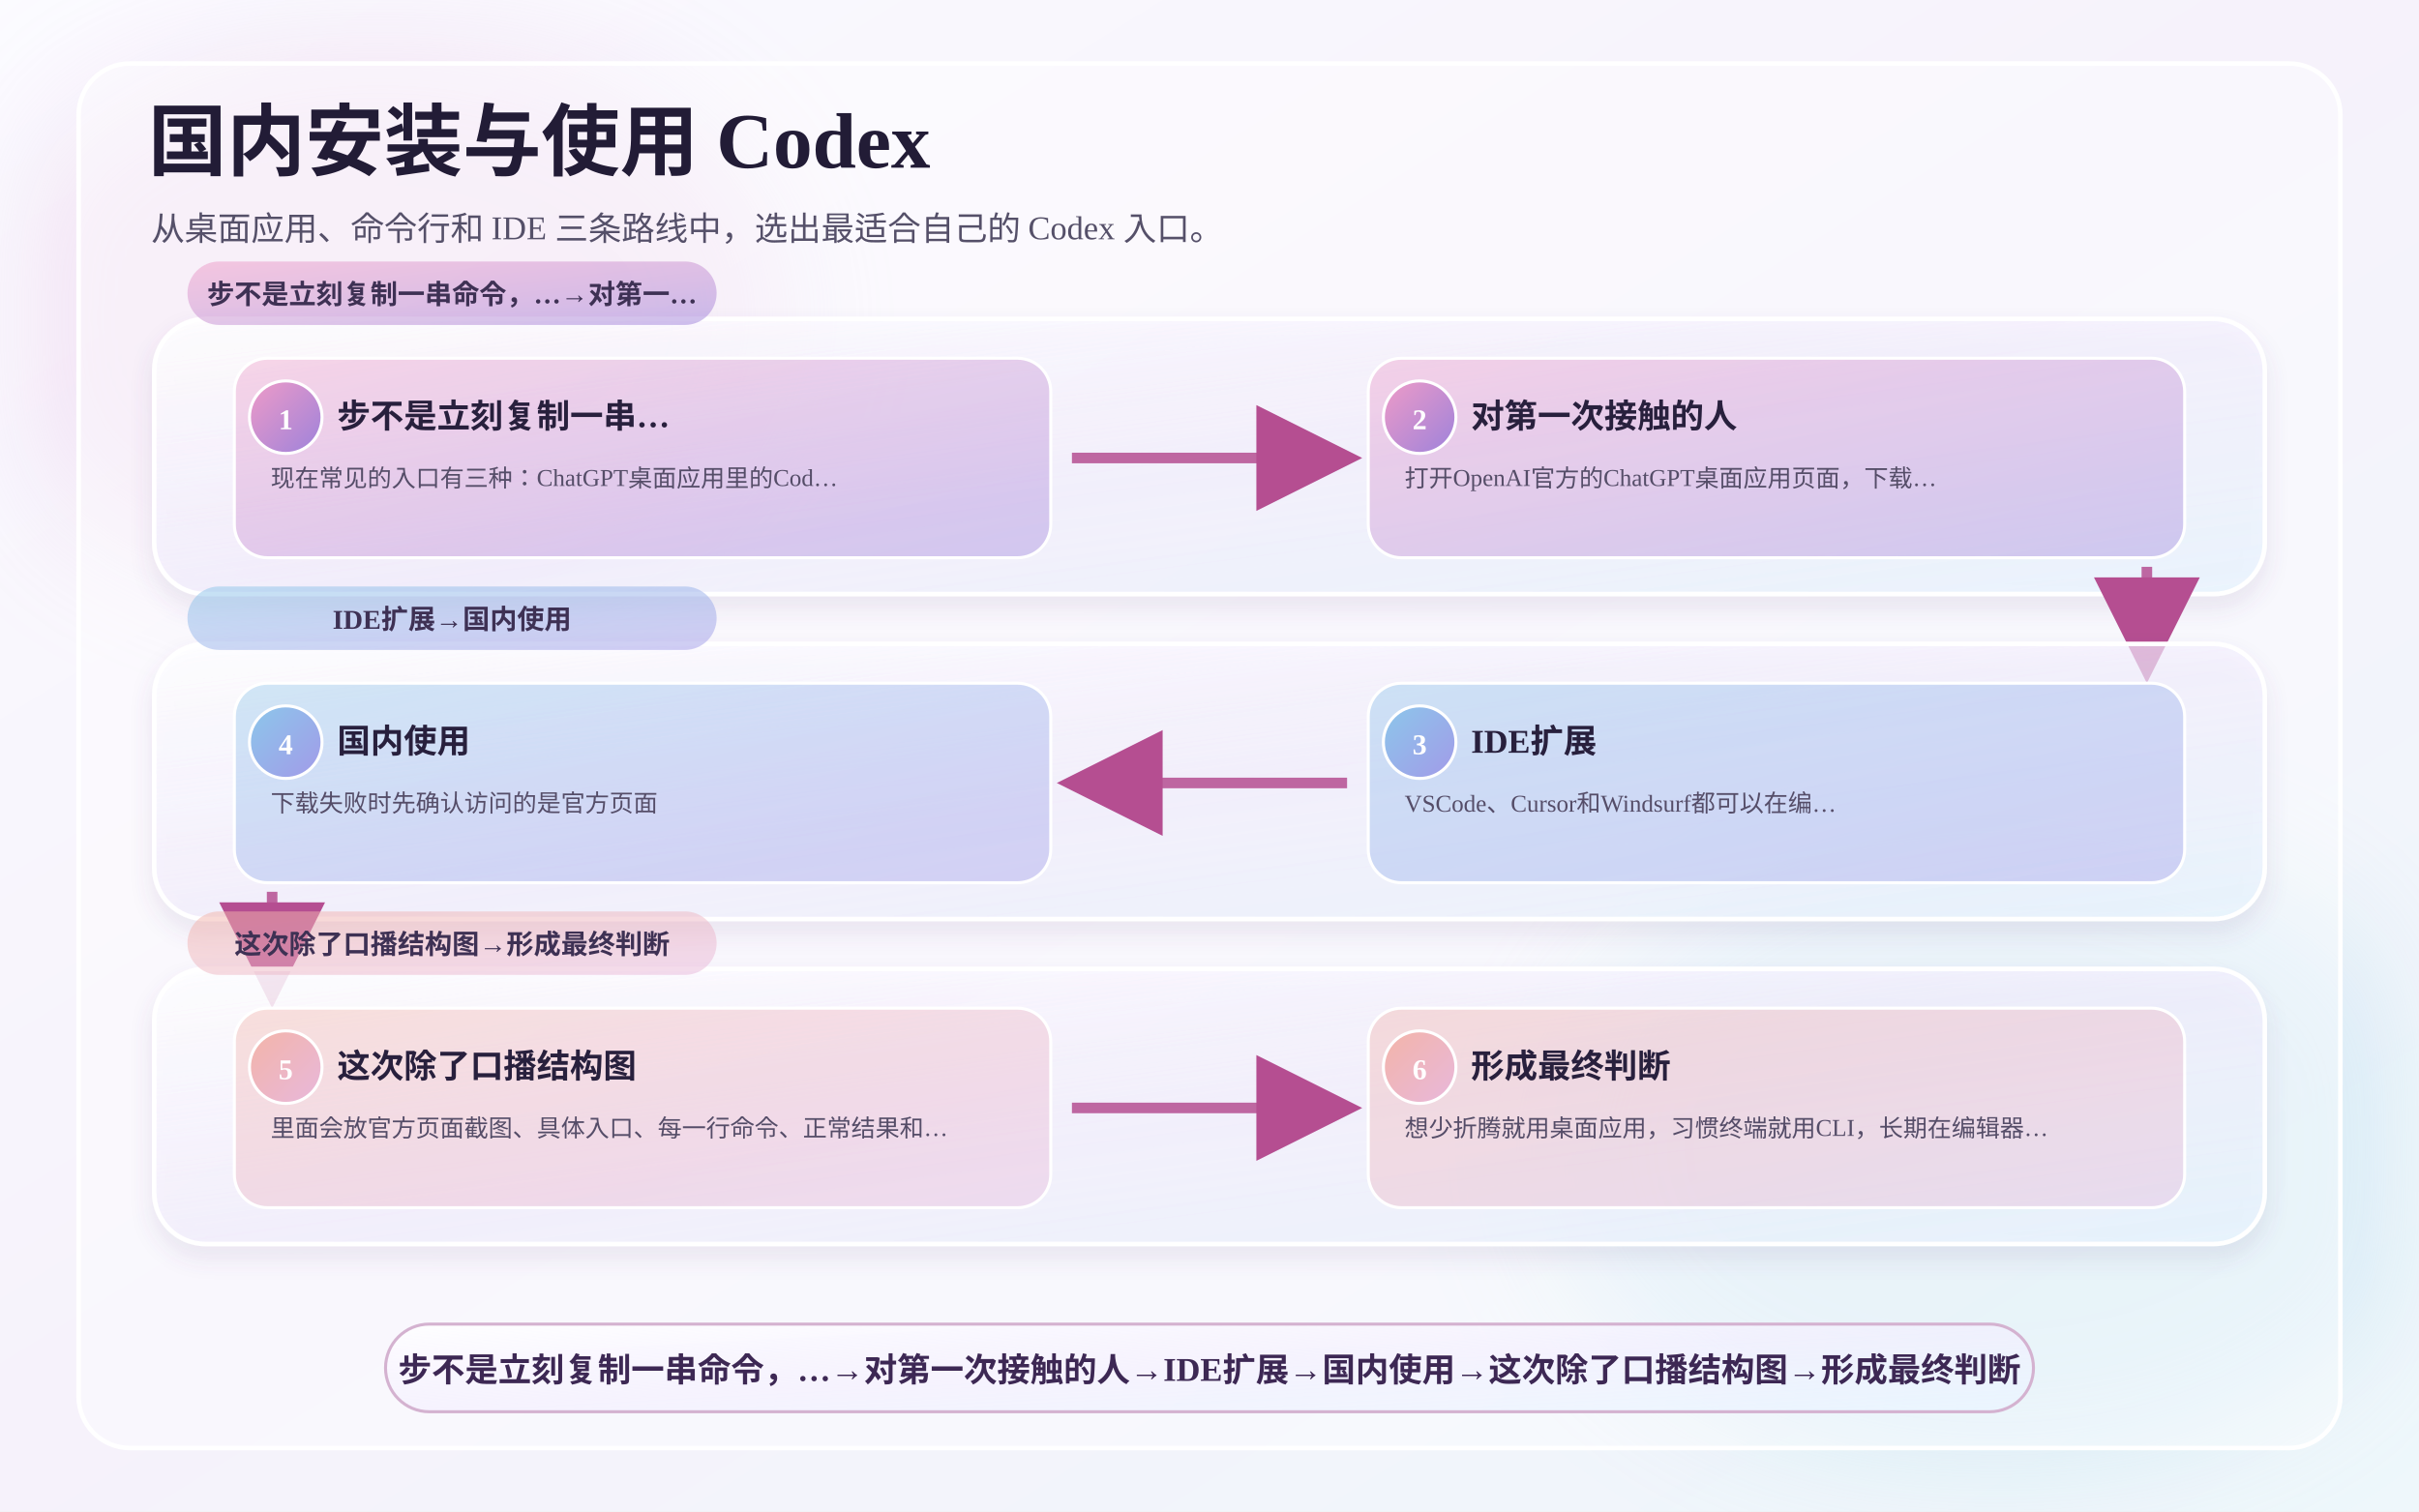
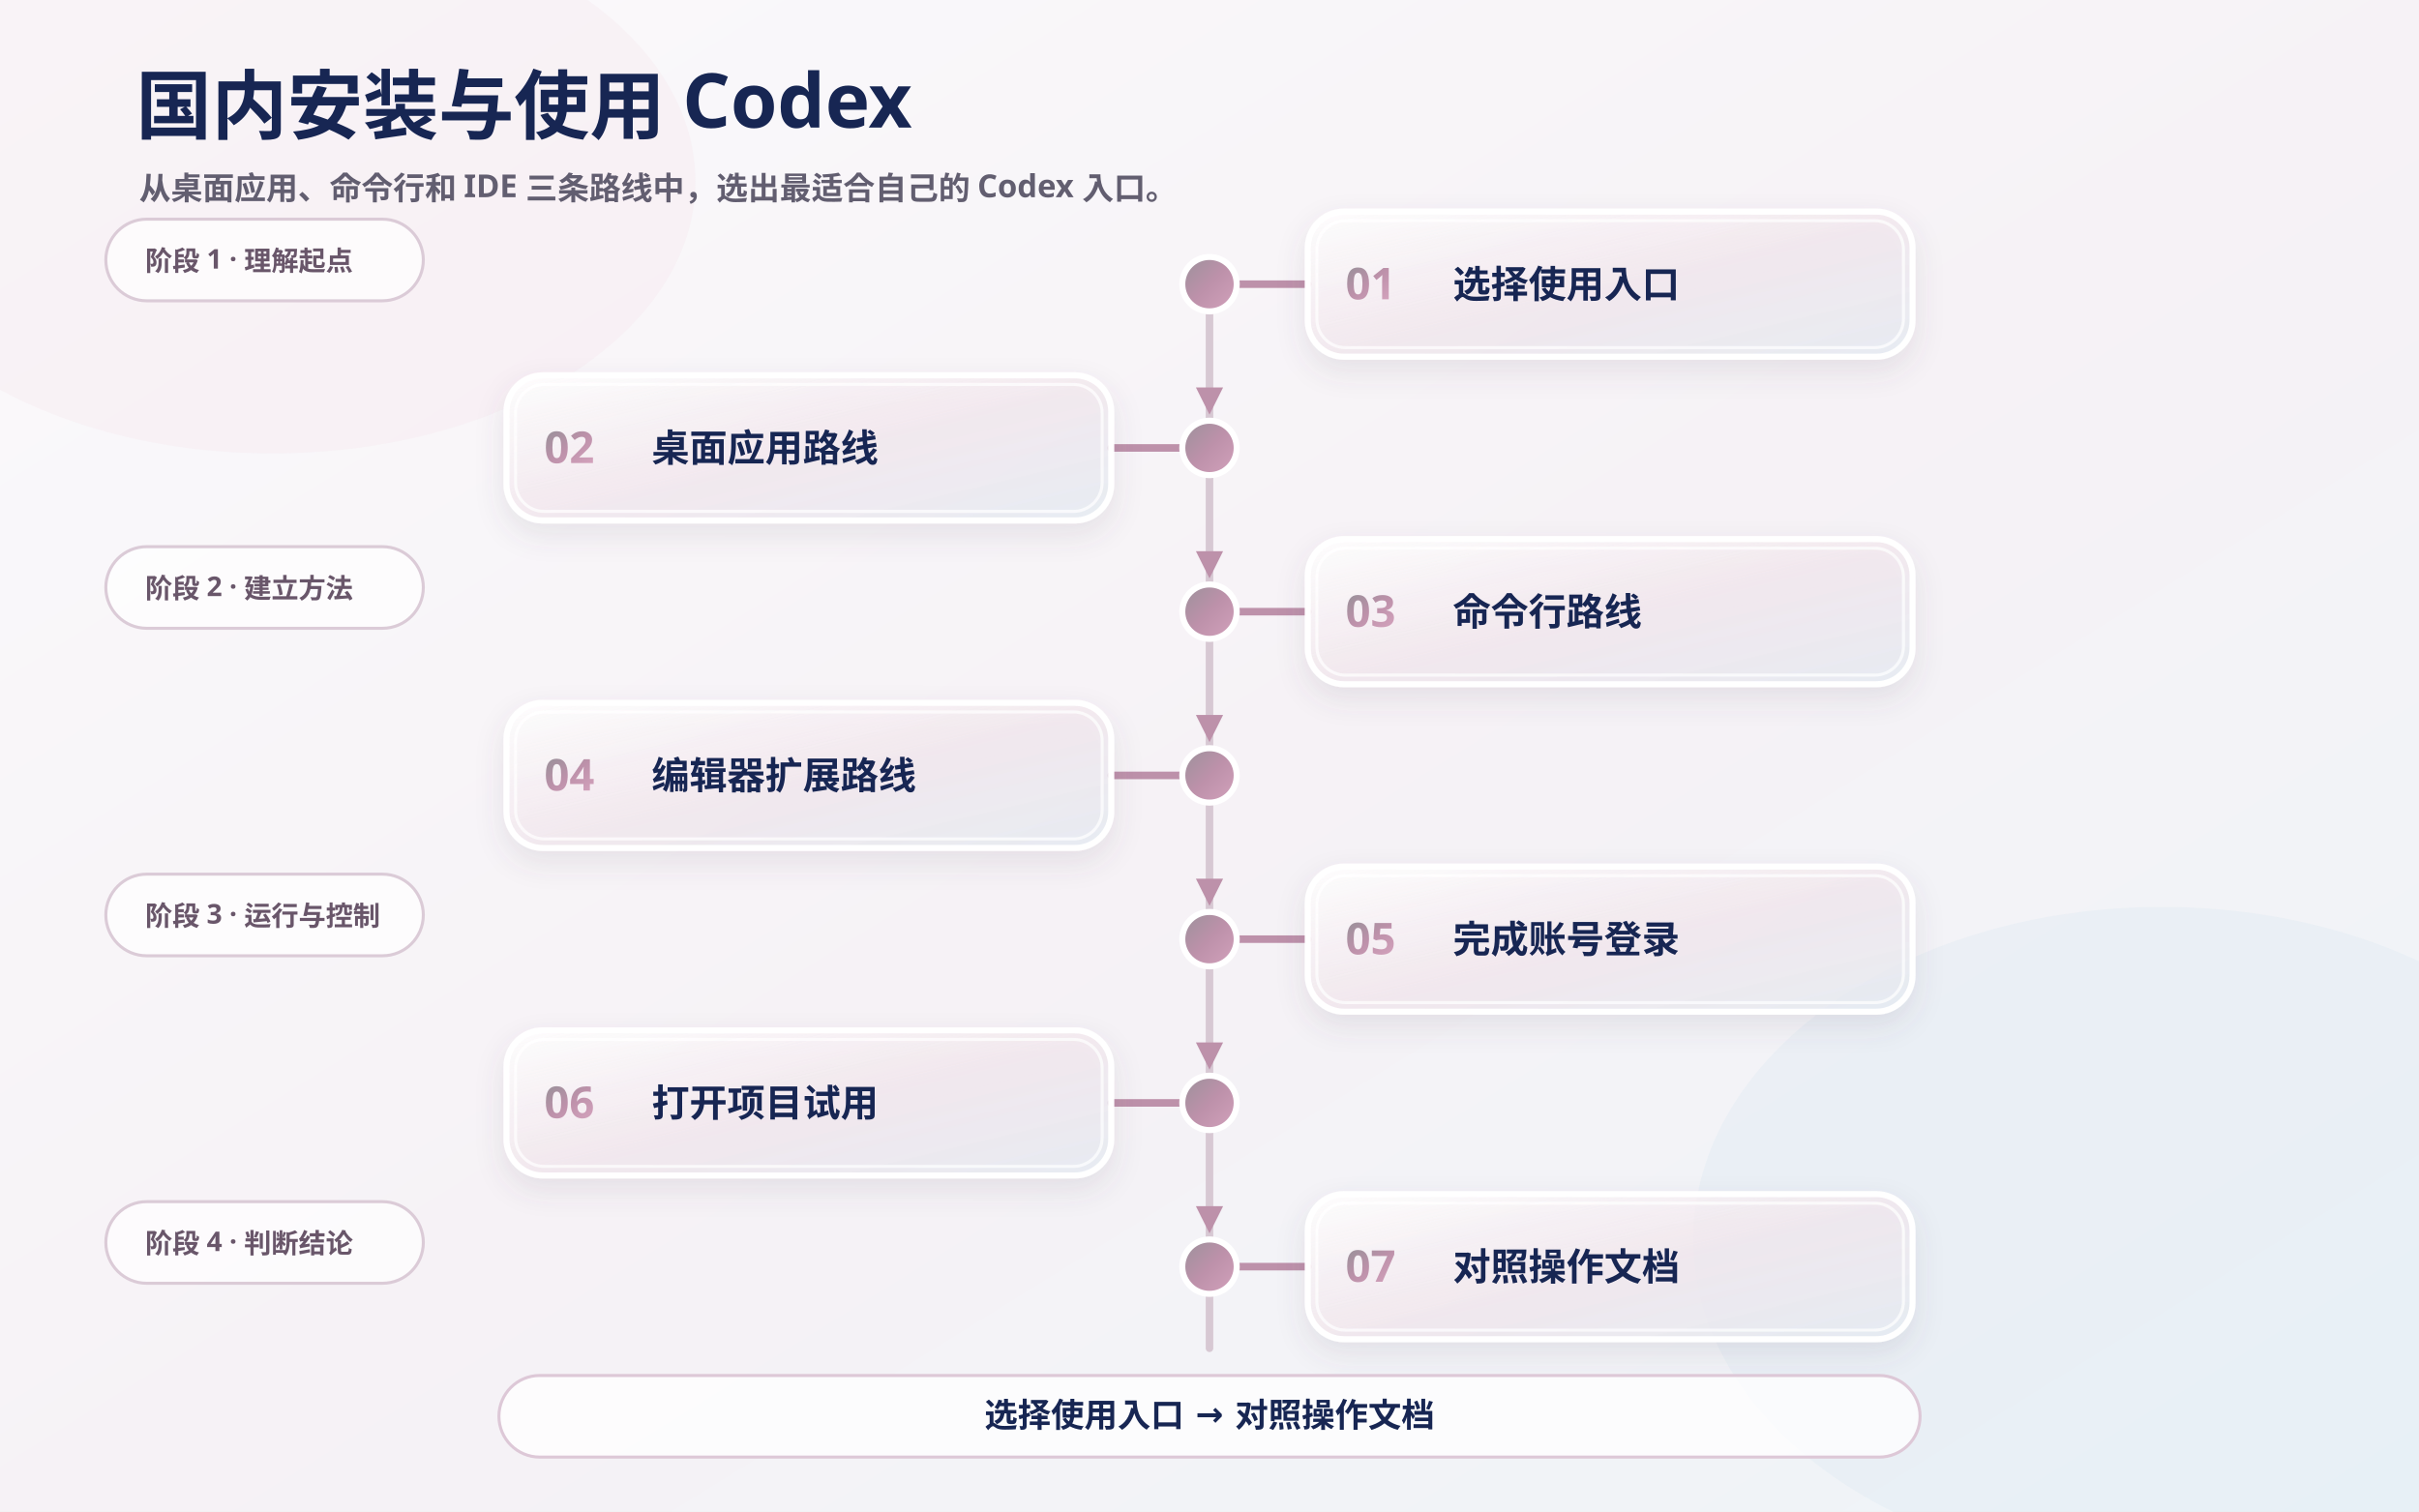
<svg xmlns="http://www.w3.org/2000/svg" width="1600" height="1000" viewBox="0 0 1600 1000">
  <defs>
-     <linearGradient id="bg" x1="0" y1="0" x2="1" y2="1">
-       <stop offset="0" stop-color="#fbfbff" />
-       <stop offset=".48" stop-color="#f6f2fb" />
-       <stop offset="1" stop-color="#eef7fb" />
+     <linearGradient id="bg3" x1="0" y1="0" x2="1" y2="1">
+       <stop stop-color="#fbfafc" />
+       <stop offset=".52" stop-color="#f6f2f6" />
+       <stop offset="1" stop-color="#eef4f8" />
    </linearGradient>
-     <linearGradient id="pink" x1="0" y1="0" x2="1" y2="1">
-       <stop stop-color="#ef9bc7" />
-       <stop offset="1" stop-color="#9d82db" />
+     <linearGradient id="glass3" x1="0" y1="0" x2="1" y2="1">
+       <stop stop-color="#ffffff" stop-opacity=".94" />
+       <stop offset=".52" stop-color="#f3e8ee" stop-opacity=".76" />
+       <stop offset="1" stop-color="#e5edf4" stop-opacity=".78" />
    </linearGradient>
-     <linearGradient id="blue" x1="0" y1="0" x2="1" y2="1">
-       <stop stop-color="#8cc7eb" />
-       <stop offset="1" stop-color="#a29ae8" />
+     <linearGradient id="accent3" x1="0" y1="0" x2="1" y2="1">
+       <stop stop-color="#9a919a" />
+       <stop offset=".5" stop-color="#bd91aa" />
+       <stop offset="1" stop-color="#d3a2bc" />
    </linearGradient>
-     <linearGradient id="peach" x1="0" y1="0" x2="1" y2="1">
-       <stop stop-color="#f3b4a8" />
-       <stop offset="1" stop-color="#e8b8dc" />
-     </linearGradient>
-     <linearGradient id="glass" x1="0" y1="0" x2="1" y2="1">
-       <stop stop-color="#ffffff" stop-opacity=".88" />
-       <stop offset=".5" stop-color="#f4efff" stop-opacity=".65" />
-       <stop offset="1" stop-color="#e9f6ff" stop-opacity=".74" />
-     </linearGradient>
-     <filter id="shadow" x="-20%" y="-20%" width="140%" height="150%">
-       <feDropShadow dx="0" dy="8" stdDeviation="7" flood-color="#6b568f" flood-opacity=".15" />
+     <filter id="shadow3" x="-20%" y="-30%" width="140%" height="170%">
+       <feDropShadow dx="0" dy="8" stdDeviation="9" flood-color="#62586d" flood-opacity=".14" />
    </filter>
-     <filter id="soft" x="-30%" y="-30%" width="160%" height="160%">
-       <feGaussianBlur stdDeviation="42" />
-     </filter>
-     <marker id="arrow" markerWidth="10" markerHeight="10" refX="8" refY="5" orient="auto">
-       <path d="M0,0 L10,5 L0,10 Z" fill="#b54e91" />
+     <marker id="down3" markerUnits="userSpaceOnUse" markerWidth="22" markerHeight="18" refX="16" refY="9" orient="auto">
+       <path d="M0 0L18 9L0 18Z" fill="#bd91aa" />
    </marker>
  </defs>
-   <rect width="1600" height="1000" fill="url(#bg)" />
-   <ellipse cx="250" cy="210" rx="270" ry="190" fill="#dda6da" opacity=".22" filter="url(#soft)" />
-   <ellipse cx="1320" cy="760" rx="300" ry="210" fill="#8fcce5" opacity=".22" filter="url(#soft)" />
-   <rect x="52" y="42" width="1496" height="916" rx="34" fill="#ffffff" fill-opacity=".38" stroke="#ffffff" stroke-width="3" />
-   <text x="98" y="112" text-anchor="start" font-size="52" font-weight="800" fill="#221c36">
-     <tspan x="98" dy="0">国内安装与使用 Codex</tspan>
-   </text>
-   <text x="100" y="159" text-anchor="start" font-size="22" font-weight="520" fill="#555069">
-     <tspan x="100" dy="0">从桌面应用、命令行和 IDE 三条路线中，选出最适合自己的 Codex 入口。</tspan>
-   </text>
-   <rect x="102" y="211" width="1396" height="182" rx="34" fill="url(#glass)" stroke="#ffffff" stroke-width="3" filter="url(#shadow)" />
-   <rect x="124" y="173" width="350" height="42" rx="21" fill="url(#pink)" fill-opacity=".5" />
-   <text x="299" y="201" text-anchor="middle" font-size="18" font-weight="760" fill="#3e3154">
-     <tspan x="299" dy="0">步不是立刻复制一串命令，…→对第一…</tspan>
-   </text>
-   <rect x="155" y="237" width="540" height="132" rx="22" fill="url(#pink)" fill-opacity=".38" stroke="#ffffff" stroke-width="2" />
-   <circle cx="189" cy="276" r="24" fill="url(#pink)" stroke="#ffffff" stroke-width="2" />
-   <text x="189" y="284" text-anchor="middle" font-size="19" font-weight="820" fill="#ffffff">
-     <tspan x="189" dy="0">1</tspan>
-   </text>
-   <text x="223" y="283" text-anchor="start" font-size="22" font-weight="800" fill="#28203d">
-     <tspan x="223" dy="0">步不是立刻复制一串…</tspan>
-   </text>
-   <text x="179" y="322" text-anchor="start" font-size="16" font-weight="520" fill="#554d68">
-     <tspan x="179" dy="0">现在常见的入口有三种：ChatGPT桌面应用里的Cod…</tspan>
-   </text>
-   <path d="M 709 303 L 887 303" stroke="#b54e91" stroke-width="7" stroke-opacity=".84" marker-end="url(#arrow)" />
-   <rect x="905" y="237" width="540" height="132" rx="22" fill="url(#pink)" fill-opacity=".38" stroke="#ffffff" stroke-width="2" />
-   <circle cx="939" cy="276" r="24" fill="url(#pink)" stroke="#ffffff" stroke-width="2" />
-   <text x="939" y="284" text-anchor="middle" font-size="19" font-weight="820" fill="#ffffff">
-     <tspan x="939" dy="0">2</tspan>
-   </text>
-   <text x="973" y="283" text-anchor="start" font-size="22" font-weight="800" fill="#28203d">
-     <tspan x="973" dy="0">对第一次接触的人</tspan>
-   </text>
-   <text x="929" y="322" text-anchor="start" font-size="16" font-weight="520" fill="#554d68">
-     <tspan x="929" dy="0">打开OpenAI官方的ChatGPT桌面应用页面，下载…</tspan>
-   </text>
-   <path d="M 1420 375 C 1420 430,1420 370,1420 438" fill="none" stroke="#b54e91" stroke-width="7" stroke-opacity=".84" marker-end="url(#arrow)" />
-   <rect x="102" y="426" width="1396" height="182" rx="34" fill="url(#glass)" stroke="#ffffff" stroke-width="3" filter="url(#shadow)" />
-   <rect x="124" y="388" width="350" height="42" rx="21" fill="url(#blue)" fill-opacity=".5" />
-   <text x="299" y="416" text-anchor="middle" font-size="18" font-weight="760" fill="#3e3154">
-     <tspan x="299" dy="0">IDE扩展→国内使用</tspan>
-   </text>
-   <rect x="905" y="452" width="540" height="132" rx="22" fill="url(#blue)" fill-opacity=".38" stroke="#ffffff" stroke-width="2" />
-   <circle cx="939" cy="491" r="24" fill="url(#blue)" stroke="#ffffff" stroke-width="2" />
-   <text x="939" y="499" text-anchor="middle" font-size="19" font-weight="820" fill="#ffffff">
-     <tspan x="939" dy="0">3</tspan>
-   </text>
-   <text x="973" y="498" text-anchor="start" font-size="22" font-weight="800" fill="#28203d">
-     <tspan x="973" dy="0">IDE扩展</tspan>
-   </text>
-   <text x="929" y="537" text-anchor="start" font-size="16" font-weight="520" fill="#554d68">
-     <tspan x="929" dy="0">VSCode、Cursor和Windsurf都可以在编…</tspan>
-   </text>
-   <path d="M 891 518 L 713 518" stroke="#b54e91" stroke-width="7" stroke-opacity=".84" marker-end="url(#arrow)" />
-   <rect x="155" y="452" width="540" height="132" rx="22" fill="url(#blue)" fill-opacity=".38" stroke="#ffffff" stroke-width="2" />
-   <circle cx="189" cy="491" r="24" fill="url(#blue)" stroke="#ffffff" stroke-width="2" />
-   <text x="189" y="499" text-anchor="middle" font-size="19" font-weight="820" fill="#ffffff">
-     <tspan x="189" dy="0">4</tspan>
-   </text>
-   <text x="223" y="498" text-anchor="start" font-size="22" font-weight="800" fill="#28203d">
-     <tspan x="223" dy="0">国内使用</tspan>
-   </text>
-   <text x="179" y="537" text-anchor="start" font-size="16" font-weight="520" fill="#554d68">
-     <tspan x="179" dy="0">下载失败时先确认访问的是官方页面</tspan>
-   </text>
-   <path d="M 180 590 C 180 645,180 585,180 653" fill="none" stroke="#b54e91" stroke-width="7" stroke-opacity=".84" marker-end="url(#arrow)" />
-   <rect x="102" y="641" width="1396" height="182" rx="34" fill="url(#glass)" stroke="#ffffff" stroke-width="3" filter="url(#shadow)" />
-   <rect x="124" y="603" width="350" height="42" rx="21" fill="url(#peach)" fill-opacity=".5" />
-   <text x="299" y="631" text-anchor="middle" font-size="18" font-weight="760" fill="#3e3154">
-     <tspan x="299" dy="0">这次除了口播结构图→形成最终判断</tspan>
-   </text>
-   <rect x="155" y="667" width="540" height="132" rx="22" fill="url(#peach)" fill-opacity=".38" stroke="#ffffff" stroke-width="2" />
-   <circle cx="189" cy="706" r="24" fill="url(#peach)" stroke="#ffffff" stroke-width="2" />
-   <text x="189" y="714" text-anchor="middle" font-size="19" font-weight="820" fill="#ffffff">
-     <tspan x="189" dy="0">5</tspan>
-   </text>
-   <text x="223" y="713" text-anchor="start" font-size="22" font-weight="800" fill="#28203d">
-     <tspan x="223" dy="0">这次除了口播结构图</tspan>
-   </text>
-   <text x="179" y="752" text-anchor="start" font-size="16" font-weight="520" fill="#554d68">
-     <tspan x="179" dy="0">里面会放官方页面截图、具体入口、每一行命令、正常结果和…</tspan>
-   </text>
-   <path d="M 709 733 L 887 733" stroke="#b54e91" stroke-width="7" stroke-opacity=".84" marker-end="url(#arrow)" />
-   <rect x="905" y="667" width="540" height="132" rx="22" fill="url(#peach)" fill-opacity=".38" stroke="#ffffff" stroke-width="2" />
-   <circle cx="939" cy="706" r="24" fill="url(#peach)" stroke="#ffffff" stroke-width="2" />
-   <text x="939" y="714" text-anchor="middle" font-size="19" font-weight="820" fill="#ffffff">
-     <tspan x="939" dy="0">6</tspan>
-   </text>
-   <text x="973" y="713" text-anchor="start" font-size="22" font-weight="800" fill="#28203d">
-     <tspan x="973" dy="0">形成最终判断</tspan>
-   </text>
-   <text x="929" y="752" text-anchor="start" font-size="16" font-weight="520" fill="#554d68">
-     <tspan x="929" dy="0">想少折腾就用桌面应用，习惯终端就用CLI，长期在编辑器…</tspan>
-   </text>
-   <rect x="255" y="876" width="1090" height="58" rx="29" fill="url(#glass)" stroke="#d4b2d0" stroke-width="2" />
-   <text x="800" y="914" text-anchor="middle" font-size="22" font-weight="780" fill="#3d2854">
-     <tspan x="800" dy="0">步不是立刻复制一串命令，…→对第一次接触的人→IDE扩展→国内使用→这次除了口播结构图→形成最终判断</tspan>
-   </text>
+   <rect width="1600" height="1000" fill="url(#bg3)" />
+   <ellipse cx="180" cy="120" rx="280" ry="180" fill="#eab7cc" opacity=".10" />
+   <ellipse cx="1430" cy="820" rx="310" ry="220" fill="#a9cfe2" opacity=".11" />
+   <text x="90" y="88" font-family="Noto Sans SC, Microsoft YaHei, sans-serif" font-size="50" font-weight="900" fill="#172653">国内安装与使用 Codex</text>
+   <text x="92" y="132" font-family="Noto Sans SC, Microsoft YaHei, sans-serif" font-size="21" font-weight="560" fill="#625e70">从桌面应用、命令行和 IDE 三条路线中，选出最适合自己的 Codex 入口。</text>
+   <path d="M800 184 V892" stroke="#d7c8d3" stroke-width="5" stroke-linecap="round" />
+   <rect x="70" y="145.0" width="210" height="54" rx="27" fill="#fff" fill-opacity=".7" stroke="#dbcbd7" stroke-width="2" />
+   <text x="96" y="179.0" font-family="Noto Sans SC, Microsoft YaHei, sans-serif" font-size="18" font-weight="850" fill="#69566a">阶段 1 · 理解起点</text>
+   <path d="M817 188.0 H865" stroke="#bd91aa" stroke-width="5" stroke-linecap="round" />
+   <circle cx="800" cy="188.0" r="18" fill="url(#accent3)" stroke="#fff" stroke-width="4" />
+   <g filter="url(#shadow3)">
+     <rect x="865" y="140.0" width="400" height="96" rx="24" fill="url(#glass3)" stroke="#fff" stroke-width="4" />
+     <rect x="871" y="146.0" width="388" height="84" rx="19" fill="none" stroke="#fff" stroke-opacity=".72" stroke-width="2" />
+   </g>
+   <text x="890" y="198.0" font-family="Noto Sans SC, Microsoft YaHei, sans-serif" font-size="29" font-weight="900" fill="url(#accent3)">01</text>
+   <text x="961" y="197.0" font-family="Noto Sans SC, Microsoft YaHei, sans-serif" font-size="25" font-weight="850" fill="#172653">选择使用入口</text>
+   <path d="M800 210.0 V272.333" stroke="url(#accent3)" stroke-width="7" stroke-linecap="round" marker-end="url(#down3)" />
+   <path d="M783 296.333 H735" stroke="#bd91aa" stroke-width="5" stroke-linecap="round" />
+   <circle cx="800" cy="296.333" r="18" fill="url(#accent3)" stroke="#fff" stroke-width="4" />
+   <g filter="url(#shadow3)">
+     <rect x="335" y="248.333" width="400" height="96" rx="24" fill="url(#glass3)" stroke="#fff" stroke-width="4" />
+     <rect x="341" y="254.333" width="388" height="84" rx="19" fill="none" stroke="#fff" stroke-opacity=".72" stroke-width="2" />
+   </g>
+   <text x="360" y="306.333" font-family="Noto Sans SC, Microsoft YaHei, sans-serif" font-size="29" font-weight="900" fill="url(#accent3)">02</text>
+   <text x="431" y="305.333" font-family="Noto Sans SC, Microsoft YaHei, sans-serif" font-size="25" font-weight="850" fill="#172653">桌面应用路线</text>
+   <path d="M800 318.333 V380.667" stroke="url(#accent3)" stroke-width="7" stroke-linecap="round" marker-end="url(#down3)" />
+   <rect x="70" y="361.667" width="210" height="54" rx="27" fill="#fff" fill-opacity=".7" stroke="#dbcbd7" stroke-width="2" />
+   <text x="96" y="395.667" font-family="Noto Sans SC, Microsoft YaHei, sans-serif" font-size="18" font-weight="850" fill="#69566a">阶段 2 · 建立方法</text>
+   <path d="M817 404.667 H865" stroke="#bd91aa" stroke-width="5" stroke-linecap="round" />
+   <circle cx="800" cy="404.667" r="18" fill="url(#accent3)" stroke="#fff" stroke-width="4" />
+   <g filter="url(#shadow3)">
+     <rect x="865" y="356.667" width="400" height="96" rx="24" fill="url(#glass3)" stroke="#fff" stroke-width="4" />
+     <rect x="871" y="362.667" width="388" height="84" rx="19" fill="none" stroke="#fff" stroke-opacity=".72" stroke-width="2" />
+   </g>
+   <text x="890" y="414.667" font-family="Noto Sans SC, Microsoft YaHei, sans-serif" font-size="29" font-weight="900" fill="url(#accent3)">03</text>
+   <text x="961" y="413.667" font-family="Noto Sans SC, Microsoft YaHei, sans-serif" font-size="25" font-weight="850" fill="#172653">命令行路线</text>
+   <path d="M800 426.667 V489.0" stroke="url(#accent3)" stroke-width="7" stroke-linecap="round" marker-end="url(#down3)" />
+   <path d="M783 513.0 H735" stroke="#bd91aa" stroke-width="5" stroke-linecap="round" />
+   <circle cx="800" cy="513.0" r="18" fill="url(#accent3)" stroke="#fff" stroke-width="4" />
+   <g filter="url(#shadow3)">
+     <rect x="335" y="465.0" width="400" height="96" rx="24" fill="url(#glass3)" stroke="#fff" stroke-width="4" />
+     <rect x="341" y="471.0" width="388" height="84" rx="19" fill="none" stroke="#fff" stroke-opacity=".72" stroke-width="2" />
+   </g>
+   <text x="360" y="523.0" font-family="Noto Sans SC, Microsoft YaHei, sans-serif" font-size="29" font-weight="900" fill="url(#accent3)">04</text>
+   <text x="431" y="522.0" font-family="Noto Sans SC, Microsoft YaHei, sans-serif" font-size="25" font-weight="850" fill="#172653">编辑器扩展路线</text>
+   <path d="M800 535.0 V597.333" stroke="url(#accent3)" stroke-width="7" stroke-linecap="round" marker-end="url(#down3)" />
+   <rect x="70" y="578.333" width="210" height="54" rx="27" fill="#fff" fill-opacity=".7" stroke="#dbcbd7" stroke-width="2" />
+   <text x="96" y="612.333" font-family="Noto Sans SC, Microsoft YaHei, sans-serif" font-size="18" font-weight="850" fill="#69566a">阶段 3 · 运行与控制</text>
+   <path d="M817 621.333 H865" stroke="#bd91aa" stroke-width="5" stroke-linecap="round" />
+   <circle cx="800" cy="621.333" r="18" fill="url(#accent3)" stroke="#fff" stroke-width="4" />
+   <g filter="url(#shadow3)">
+     <rect x="865" y="573.333" width="400" height="96" rx="24" fill="url(#glass3)" stroke="#fff" stroke-width="4" />
+     <rect x="871" y="579.333" width="388" height="84" rx="19" fill="none" stroke="#fff" stroke-opacity=".72" stroke-width="2" />
+   </g>
+   <text x="890" y="631.333" font-family="Noto Sans SC, Microsoft YaHei, sans-serif" font-size="29" font-weight="900" fill="url(#accent3)">05</text>
+   <text x="961" y="630.333" font-family="Noto Sans SC, Microsoft YaHei, sans-serif" font-size="25" font-weight="850" fill="#172653">完成账号登录</text>
+   <path d="M800 643.333 V705.667" stroke="url(#accent3)" stroke-width="7" stroke-linecap="round" marker-end="url(#down3)" />
+   <path d="M783 729.667 H735" stroke="#bd91aa" stroke-width="5" stroke-linecap="round" />
+   <circle cx="800" cy="729.667" r="18" fill="url(#accent3)" stroke="#fff" stroke-width="4" />
+   <g filter="url(#shadow3)">
+     <rect x="335" y="681.667" width="400" height="96" rx="24" fill="url(#glass3)" stroke="#fff" stroke-width="4" />
+     <rect x="341" y="687.667" width="388" height="84" rx="19" fill="none" stroke="#fff" stroke-opacity=".72" stroke-width="2" />
+   </g>
+   <text x="360" y="739.667" font-family="Noto Sans SC, Microsoft YaHei, sans-serif" font-size="29" font-weight="900" fill="url(#accent3)">06</text>
+   <text x="431" y="738.667" font-family="Noto Sans SC, Microsoft YaHei, sans-serif" font-size="25" font-weight="850" fill="#172653">打开项目试用</text>
+   <path d="M800 751.667 V814.0" stroke="url(#accent3)" stroke-width="7" stroke-linecap="round" marker-end="url(#down3)" />
+   <rect x="70" y="795.0" width="210" height="54" rx="27" fill="#fff" fill-opacity=".7" stroke="#dbcbd7" stroke-width="2" />
+   <text x="96" y="829.0" font-family="Noto Sans SC, Microsoft YaHei, sans-serif" font-size="18" font-weight="850" fill="#69566a">阶段 4 · 判断结论</text>
+   <path d="M817 838.0 H865" stroke="#bd91aa" stroke-width="5" stroke-linecap="round" />
+   <circle cx="800" cy="838.0" r="18" fill="url(#accent3)" stroke="#fff" stroke-width="4" />
+   <g filter="url(#shadow3)">
+     <rect x="865" y="790.0" width="400" height="96" rx="24" fill="url(#glass3)" stroke="#fff" stroke-width="4" />
+     <rect x="871" y="796.0" width="388" height="84" rx="19" fill="none" stroke="#fff" stroke-opacity=".72" stroke-width="2" />
+   </g>
+   <text x="890" y="848.0" font-family="Noto Sans SC, Microsoft YaHei, sans-serif" font-size="29" font-weight="900" fill="url(#accent3)">07</text>
+   <text x="961" y="847.0" font-family="Noto Sans SC, Microsoft YaHei, sans-serif" font-size="25" font-weight="850" fill="#172653">对照操作文档</text>
+   <rect x="330" y="910" width="940" height="54" rx="27" fill="#fff" fill-opacity=".76" stroke="#ddc8d7" stroke-width="2" />
+   <text x="800" y="944" text-anchor="middle" font-family="Noto Sans SC, Microsoft YaHei, sans-serif" font-size="22" font-weight="820" fill="#172653">选择使用入口  →  对照操作文档</text>
</svg>
